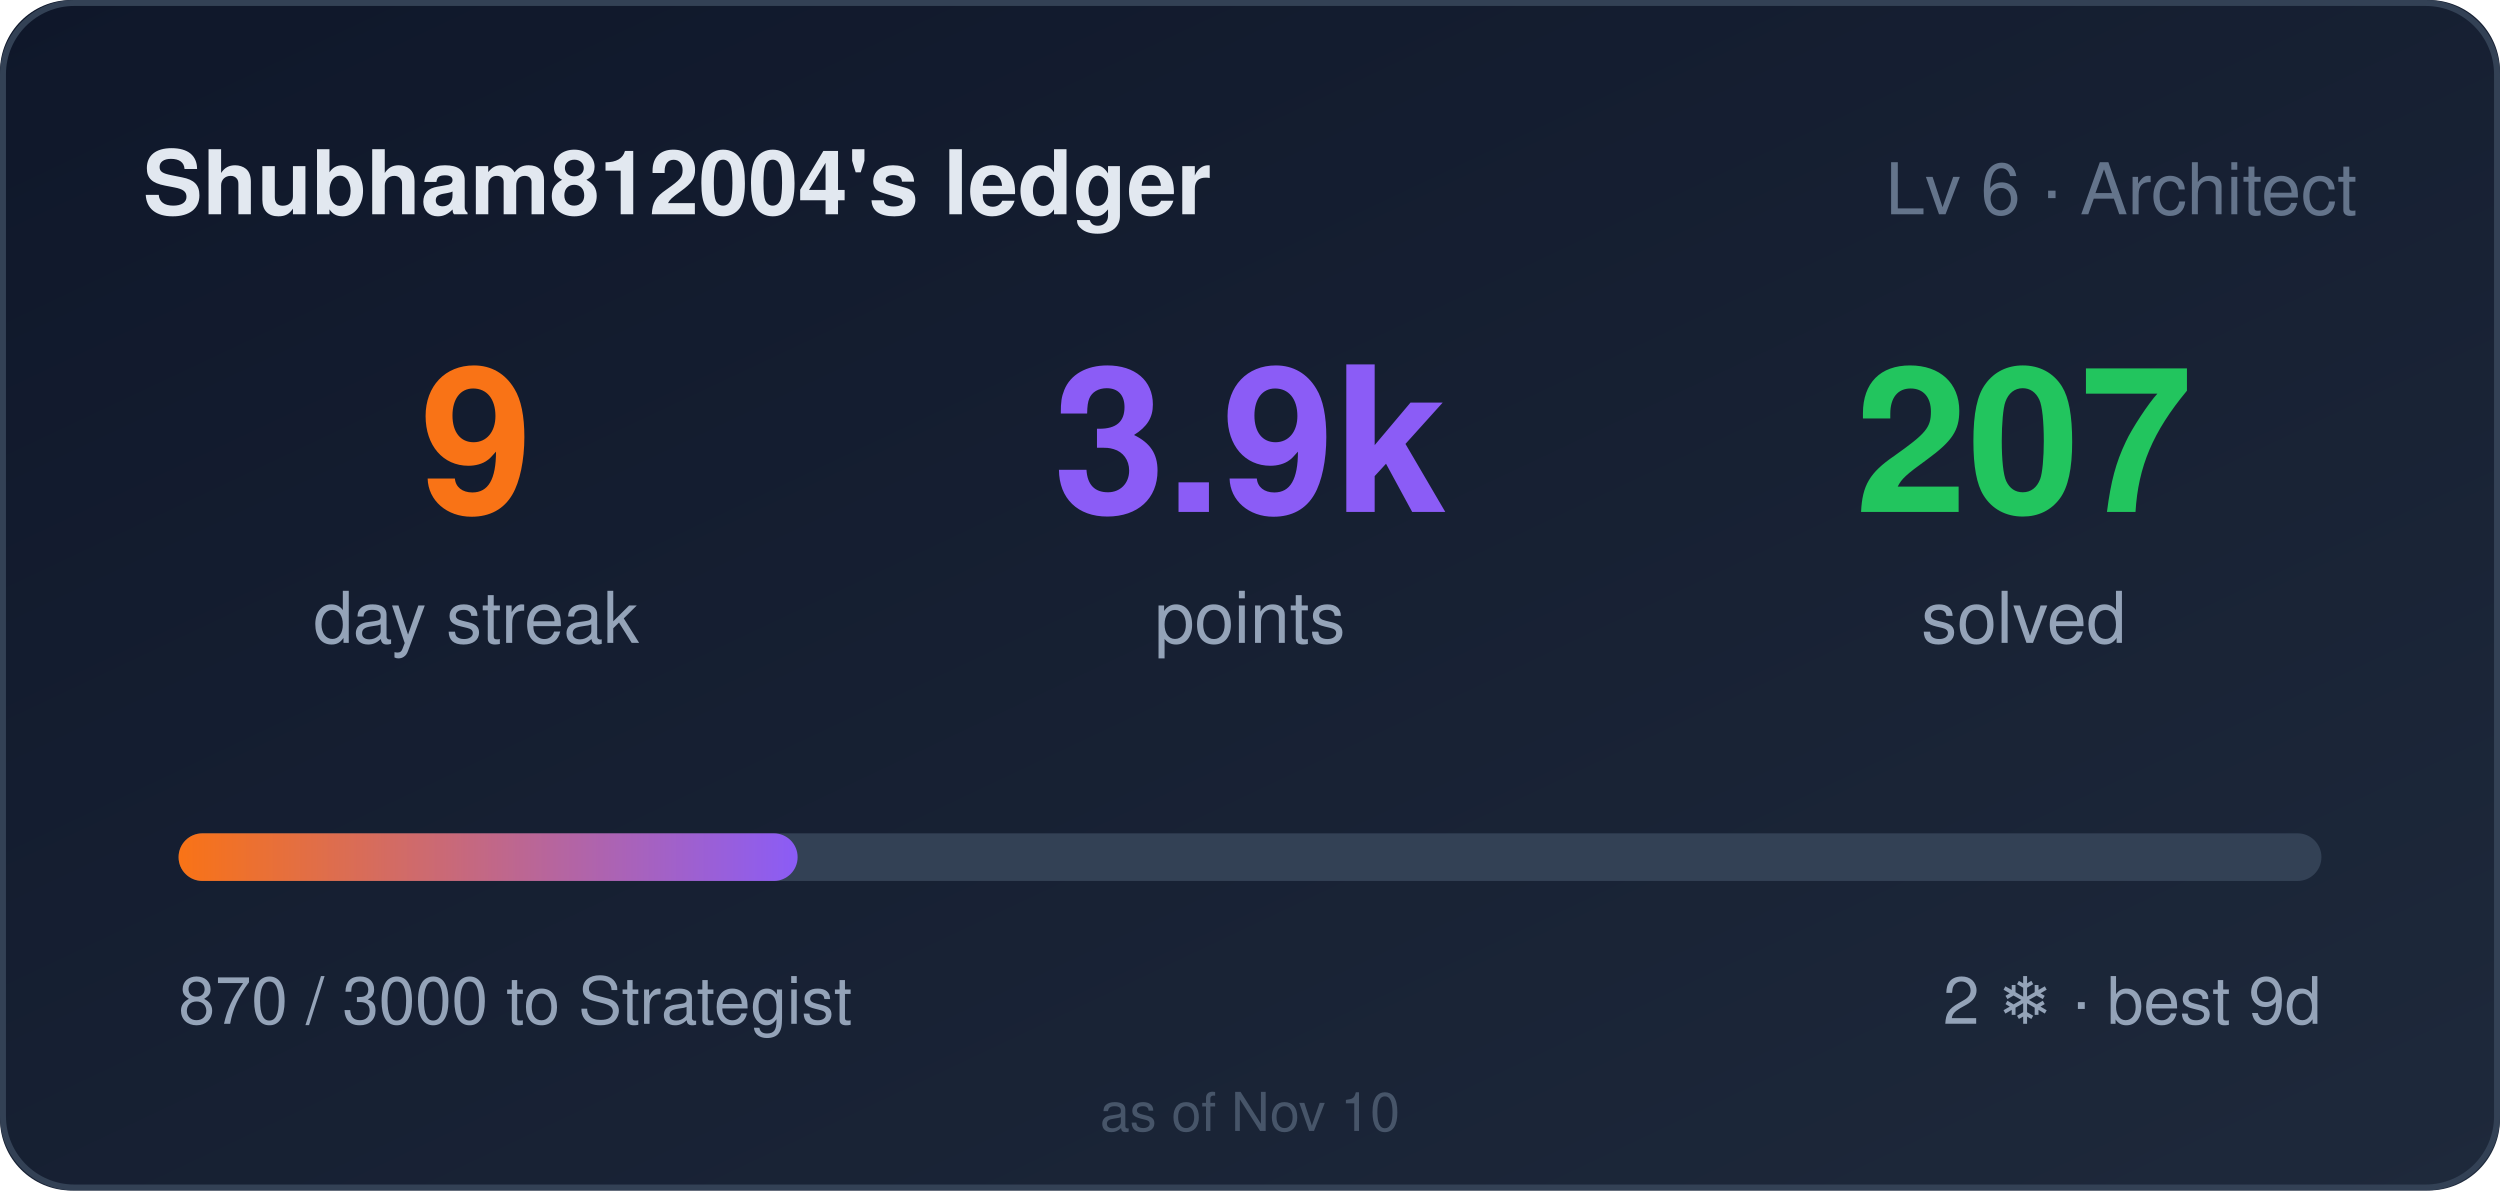
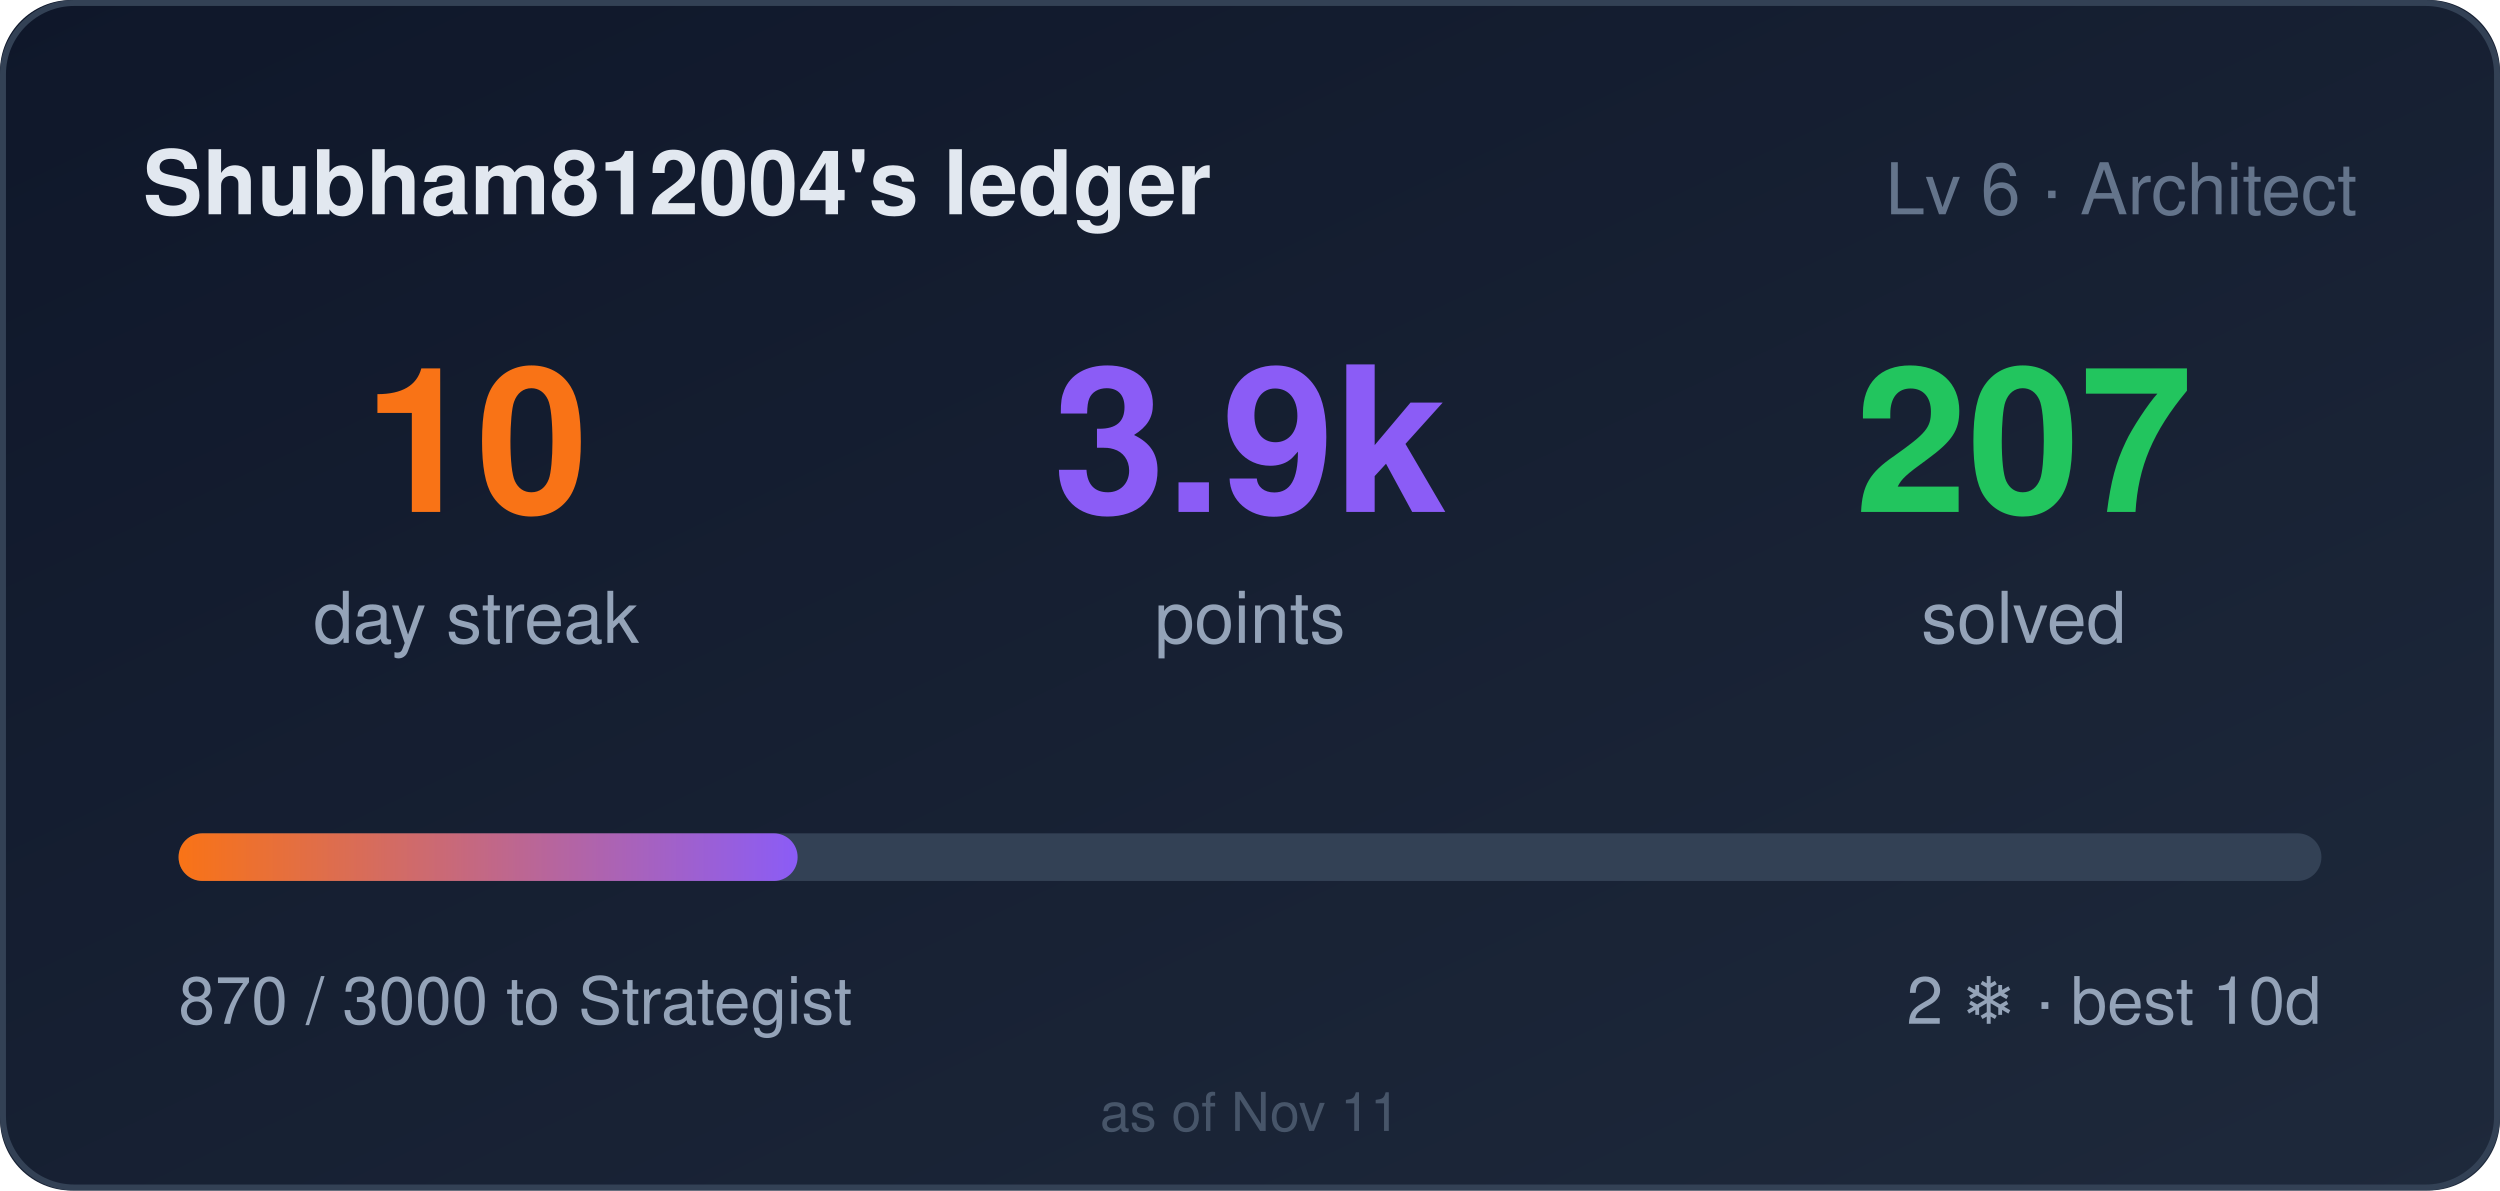
- <svg xmlns="http://www.w3.org/2000/svg" width="420" height="200" role="img" aria-label="Shubham812004's ledger: 9 day streak, 3870 points">
+ <svg xmlns="http://www.w3.org/2000/svg" width="420" height="200" role="img" aria-label="Shubham812004's ledger: 10 day streak, 3870 points">
  <style>
    .bar,.n{transform-box:fill-box}
    .bar{transform-origin:left center}
    @media (prefers-reduced-motion: no-preference){
      .bar{animation:cl-grow .9s cubic-bezier(.22,1,.36,1) both}
      .n{animation:cl-rise .5s ease-out both}
      .n2{animation-delay:.08s}
      .n3{animation-delay:.16s}
    }
    @keyframes cl-grow{from{transform:scaleX(0)}to{transform:scaleX(1)}}
    @keyframes cl-rise{from{opacity:0;transform:translateY(6px)}to{opacity:1;transform:none}}
  </style>
  <defs>
    <linearGradient id="bg" x1="0" y1="0" x2="1" y2="1">
      <stop offset="0" stop-color="#0f172a" />
      <stop offset="1" stop-color="#1e293b" />
    </linearGradient>
    <linearGradient id="bar" x1="0" y1="0" x2="1" y2="0">
      <stop offset="0" stop-color="#f97316" />
      <stop offset="1" stop-color="#8b5cf6" />
    </linearGradient>
  </defs>
  <rect width="420" height="200" rx="12" fill="url(#bg)" />
  <rect x="0.5" y="0.5" width="419" height="199" rx="12" fill="none" stroke="#334155" />
  <text x="24" y="36" fill="#e2e8f0" font-size="15" font-weight="600" font-family="Segoe UI,Helvetica,Arial,sans-serif">Shubham812004's ledger</text>
  <text x="396" y="36" fill="#64748b" font-size="12" text-anchor="end" font-family="Segoe UI,Helvetica,Arial,sans-serif">Lv 6 · Architect</text>
  <g font-family="Segoe UI,Helvetica,Arial,sans-serif">
-     <text class="n n1" x="80" y="86" fill="#f97316" font-size="34" font-weight="700" text-anchor="middle">9</text>
+     <text class="n n1" x="80" y="86" fill="#f97316" font-size="34" font-weight="700" text-anchor="middle">10</text>
    <text x="80" y="108" fill="#94a3b8" font-size="12" text-anchor="middle">day streak</text>
    <text class="n n2" x="210" y="86" fill="#8b5cf6" font-size="34" font-weight="700" text-anchor="middle">3.9k</text>
    <text x="210" y="108" fill="#94a3b8" font-size="12" text-anchor="middle">points</text>
    <text class="n n3" x="340" y="86" fill="#22c55e" font-size="34" font-weight="700" text-anchor="middle">207</text>
    <text x="340" y="108" fill="#94a3b8" font-size="12" text-anchor="middle">solved</text>
  </g>
  <rect x="30" y="140" width="360" height="8" rx="4" fill="#334155" />
  <rect class="bar" x="30" y="140" width="104" height="8" rx="4" fill="url(#bar)" />
  <text x="30" y="172" fill="#94a3b8" font-size="11" font-family="Segoe UI,Helvetica,Arial,sans-serif">870 / 3000 to Strategist</text>
-   <text x="390" y="172" fill="#94a3b8" font-size="11" text-anchor="end" font-family="Segoe UI,Helvetica,Arial,sans-serif">2 ❄ · best 9d</text>
-   <text x="210" y="190" fill="#475569" font-size="9" text-anchor="middle" font-family="Segoe UI,Helvetica,Arial,sans-serif">as of Nov 10</text>
+   <text x="390" y="172" fill="#94a3b8" font-size="11" text-anchor="end" font-family="Segoe UI,Helvetica,Arial,sans-serif">2 ❄ · best 10d</text>
+   <text x="210" y="190" fill="#475569" font-size="9" text-anchor="middle" font-family="Segoe UI,Helvetica,Arial,sans-serif">as of Nov 11</text>
</svg>
